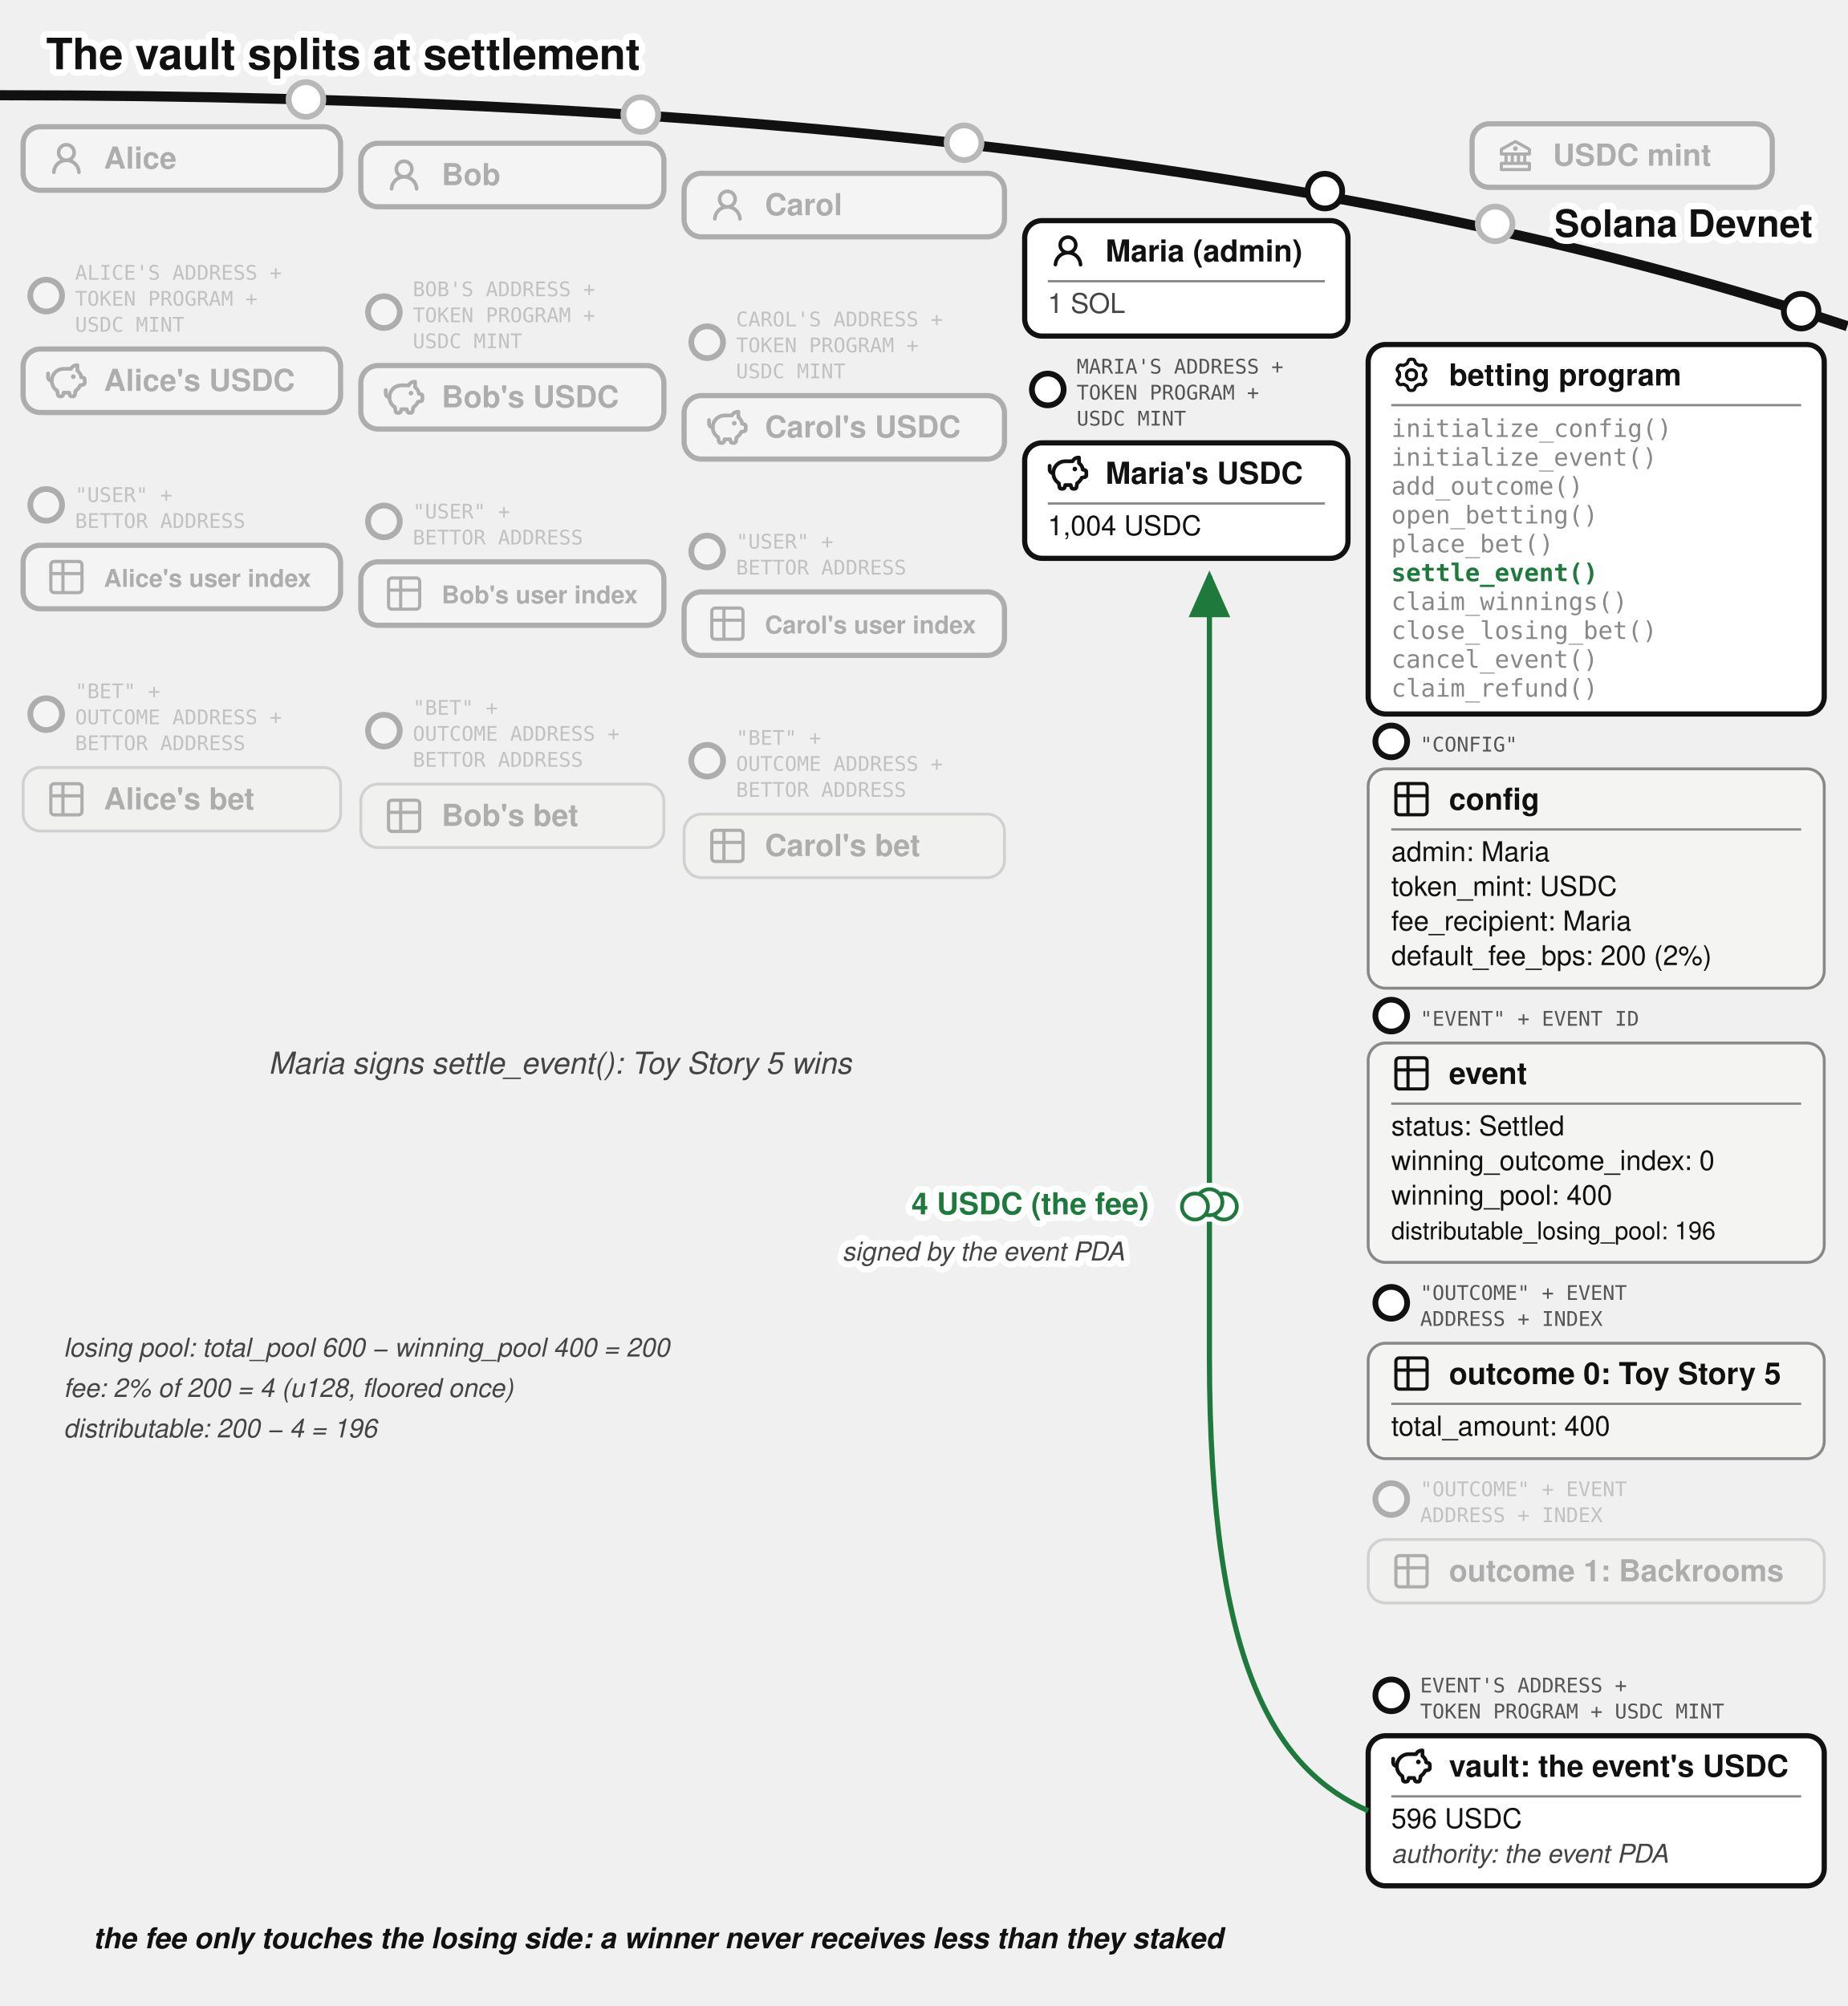
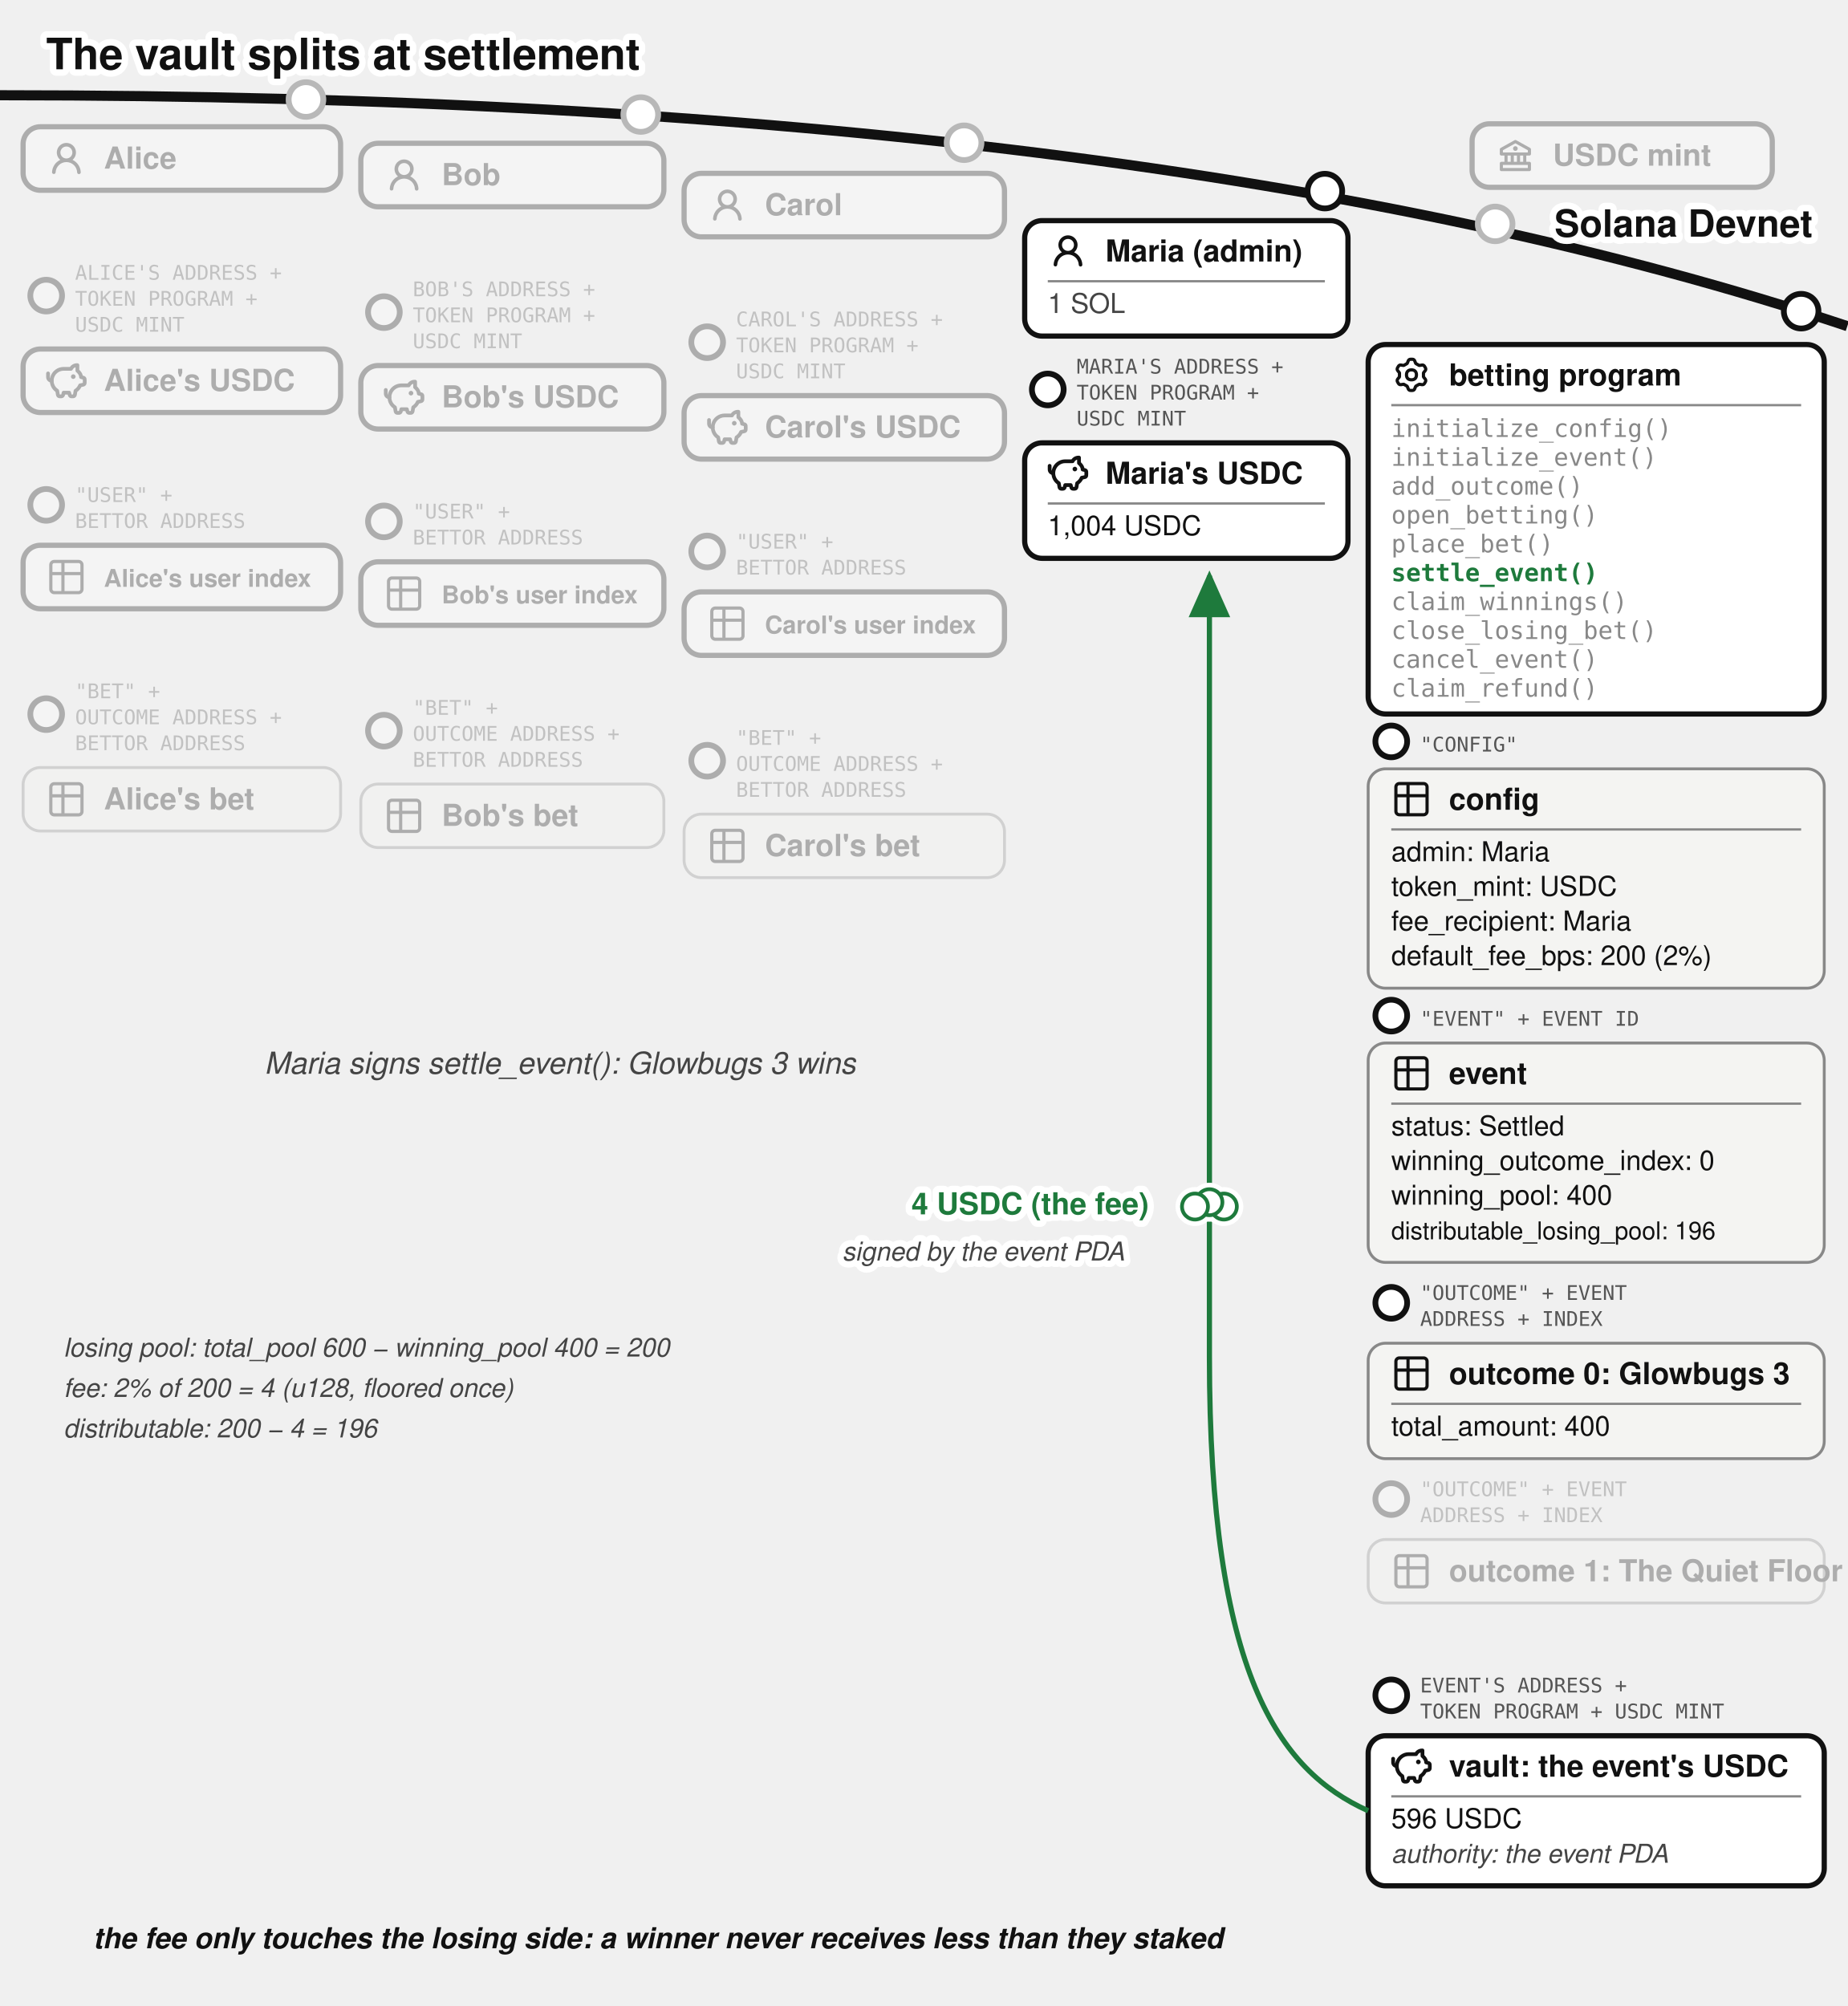
<svg xmlns="http://www.w3.org/2000/svg" viewBox="0 0 640 695" font-family="'Denim INK', Helvetica, Arial, sans-serif" fill="#111">
  <text stroke="#fff" stroke-width="4.5" paint-order="stroke" stroke-linejoin="round" x="16" y="24" font-size="15" font-weight="bold">The vault splits at settlement</text>
  <defs>
    <marker id="betting-settle-arr" markerWidth="9" markerHeight="8" refX="8" refY="4" orient="auto">
      <path d="M0,0 L9,4 L0,8 z" fill="#1e7a3c" />
    </marker>
    <marker id="betting-settle-arr-g" markerWidth="9" markerHeight="8" refX="8" refY="4" orient="auto">
      <path d="M0,0 L9,4 L0,8 z" fill="#777" />
    </marker>
  </defs>
  <path d="M 0,33 Q 400,33 640,113" fill="none" stroke="#111" stroke-width="3.5" />
  <text stroke="#fff" stroke-width="4.5" paint-order="stroke" stroke-linejoin="round" x="628" y="82" font-size="13" font-weight="bold" fill="#111" text-anchor="end">Solana Devnet</text>
  <circle cx="518" cy="77.573" r="7" fill="#fff" />
  <g opacity="0.3">
    <circle cx="518" cy="77.573" r="6" fill="#fff" stroke="#111" stroke-width="2" />
    <rect x="510" y="42.893" width="104" height="22" rx="6" fill="#fff" stroke="#111" stroke-width="1.8" />
    <g transform="translate(518,46.8932)">
      <g transform="translate(0.52,0.519) scale(0.54)" fill="#111">
        <path d="m21.49 7.13l-9-5a.99.99 0 0 0-.97 0l-9.01 5C2.19 7.31 2 7.64 2 8v3c0 .55.45 1 1 1h2v4H3c-.55 0-1 .45-1 1v4c0 .55.45 1 1 1h18c.55 0 1-.45 1-1v-4c0-.55-.45-1-1-1h-2v-4h2c.55 0 1-.45 1-1V8a1 1 0 0 0-.51-.87M7 12h2v4H7zm6 0v4h-2v-4zm7 6v2H4v-2zm-3-2h-2v-4h2zm3-6H4V8.59l8-4.44l8 4.44z" />
        <path d="M12 6a1.5 1.5 0 1 0 0 3a1.5 1.5 0 1 0 0-3" />
      </g>
    </g>
    <text x="538" y="57.39" font-size="10.5" font-weight="bold">USDC mint</text>
  </g>
  <circle cx="106" cy="34.484" r="7" fill="#fff" />
  <g opacity="0.3">
    <circle cx="106" cy="34.484" r="6" fill="#fff" stroke="#111" stroke-width="2" />
    <rect x="8" y="43.917" width="110" height="22" rx="6" fill="#fff" stroke="#111" stroke-width="1.8" />
    <g transform="translate(16,47.9168)">
      <g transform="translate(0.36,0.767) scale(0.8301)" fill="#111">
        <path d="M10.561 8.073a6 6 0 0 1 3.432 5.142a.75.75 0 1 1-1.498.07a4.5 4.5 0 0 0-8.99 0a.75.75 0 0 1-1.498-.07a6 6 0 0 1 3.431-5.142a3.999 3.999 0 1 1 5.123 0M10.5 5a2.5 2.5 0 1 0-5 0a2.5 2.5 0 0 0 5 0" />
      </g>
    </g>
    <text x="36" y="58.42" font-size="10.5" font-weight="bold">Alice</text>
  </g>
  <g opacity="0.3">
    <circle cx="16" cy="102.417" r="5.5" fill="#fff" stroke="#111" stroke-width="2" />
    <text x="26" y="96.917" font-size="7" font-family="'DejaVu Sans Mono', monospace" fill="#555">ALICE'S ADDRESS +</text>
    <text x="26" y="105.917" font-size="7" font-family="'DejaVu Sans Mono', monospace" fill="#555">TOKEN PROGRAM +</text>
    <text x="26" y="114.917" font-size="7" font-family="'DejaVu Sans Mono', monospace" fill="#555">USDC MINT</text>
    <rect x="8" y="120.917" width="110" height="22" rx="6" fill="#fff" stroke="#111" stroke-width="1.8" />
    <g transform="translate(16,124.917)">
      <g transform="translate(-0.624,-0.624) scale(0.6353)" fill="none" stroke="#111" stroke-linecap="round" stroke-linejoin="round" stroke-width="2.047">
        <path d="M14.5 5.5h-4A6.5 6.5 0 0 0 7 17.478l.288 1.738c.07.423.105.635.202.798a1 1 0 0 0 .49.416c.178.07.392.07.822.07c.397 0 .596 0 .764-.062a1 1 0 0 0 .479-.374c.1-.148.15-.34.246-.727l.209-.837h3l.21.837c.096.386.144.58.245.727a1 1 0 0 0 .479.374c.168.062.367.062.764.062c.43 0 .644 0 .821-.07a1 1 0 0 0 .49-.416c.098-.163.133-.375.203-.798L17 17.478a6.5 6.5 0 0 0 2.502-2.978l.89-.178c.77-.154 1.155-.231 1.381-.508c.227-.276.227-.669.227-1.453v-.3c0-.75 0-1.124-.212-1.396c-.212-.27-.575-.362-1.303-.544L20 10c0-1.5-1.167-2.833-2-3.5v-3h-.264c-1.37 0-2.623.774-3.236 2" />
        <path d="M15.875 9.75h-.125m.25 0a.25.25 0 1 1-.5 0a.25.25 0 0 1 .5 0M2 8v2a2 2 0 0 0 2 2" />
      </g>
    </g>
    <text x="36" y="135.42" font-size="10.5" font-weight="bold">Alice's USDC</text>
  </g>
  <g opacity="0.3">
    <circle cx="16" cy="174.917" r="5.5" fill="#fff" stroke="#111" stroke-width="2" />
    <text x="26" y="173.917" font-size="7" font-family="'DejaVu Sans Mono', monospace" fill="#555">"USER" +</text>
    <text x="26" y="182.917" font-size="7" font-family="'DejaVu Sans Mono', monospace" fill="#555">BETTOR ADDRESS</text>
    <rect x="8" y="188.917" width="110" height="22" rx="6" fill="#fff" stroke="#111" stroke-width="1.8" />
    <g transform="translate(16,192.917)">
      <g transform="translate(-0.195,-0.195) scale(0.6)" fill="none" stroke="#111" stroke-linecap="round" stroke-linejoin="round" stroke-width="1.843">
        <path d="M3 5a2 2 0 0 1 2-2h14a2 2 0 0 1 2 2v14a2 2 0 0 1-2 2H5a2 2 0 0 1-2-2zm0 5h18M10 3v18" />
      </g>
    </g>
    <text x="36" y="203.317" font-size="8.5" font-weight="bold">Alice's user index</text>
  </g>
  <g opacity="0.3">
    <circle cx="16" cy="247.417" r="5.5" fill="#fff" stroke="#111" stroke-width="2" />
    <text x="26" y="241.917" font-size="7" font-family="'DejaVu Sans Mono', monospace" fill="#555">"BET" +</text>
    <text x="26" y="250.917" font-size="7" font-family="'DejaVu Sans Mono', monospace" fill="#555">OUTCOME ADDRESS +</text>
    <text x="26" y="259.917" font-size="7" font-family="'DejaVu Sans Mono', monospace" fill="#555">BETTOR ADDRESS</text>
    <rect x="8" y="265.917" width="110" height="22" rx="6" fill="#f4f4f2" stroke="#888" />
    <g transform="translate(16,269.917)">
      <g transform="translate(-0.195,-0.195) scale(0.6)" fill="none" stroke="#111" stroke-linecap="round" stroke-linejoin="round" stroke-width="1.843">
        <path d="M3 5a2 2 0 0 1 2-2h14a2 2 0 0 1 2 2v14a2 2 0 0 1-2 2H5a2 2 0 0 1-2-2zm0 5h18M10 3v18" />
      </g>
    </g>
    <text x="36" y="280.42" font-size="10.5" font-weight="bold">Alice's bet</text>
  </g>
  <circle cx="222" cy="39.684" r="7" fill="#fff" />
  <g opacity="0.3">
    <circle cx="222" cy="39.684" r="6" fill="#fff" stroke="#111" stroke-width="2" />
    <rect x="125" y="49.644" width="105" height="22" rx="6" fill="#fff" stroke="#111" stroke-width="1.8" />
    <g transform="translate(133,53.6439)">
      <g transform="translate(0.36,0.767) scale(0.8301)" fill="#111">
        <path d="M10.561 8.073a6 6 0 0 1 3.432 5.142a.75.75 0 1 1-1.498.07a4.5 4.5 0 0 0-8.99 0a.75.75 0 0 1-1.498-.07a6 6 0 0 1 3.431-5.142a3.999 3.999 0 1 1 5.123 0M10.5 5a2.5 2.5 0 1 0-5 0a2.5 2.5 0 0 0 5 0" />
      </g>
    </g>
    <text x="153" y="64.14" font-size="10.5" font-weight="bold">Bob</text>
  </g>
  <g opacity="0.3">
    <circle cx="133" cy="108.144" r="5.5" fill="#fff" stroke="#111" stroke-width="2" />
    <text x="143" y="102.644" font-size="7" font-family="'DejaVu Sans Mono', monospace" fill="#555">BOB'S ADDRESS +</text>
    <text x="143" y="111.644" font-size="7" font-family="'DejaVu Sans Mono', monospace" fill="#555">TOKEN PROGRAM +</text>
    <text x="143" y="120.644" font-size="7" font-family="'DejaVu Sans Mono', monospace" fill="#555">USDC MINT</text>
    <rect x="125" y="126.644" width="105" height="22" rx="6" fill="#fff" stroke="#111" stroke-width="1.8" />
    <g transform="translate(133,130.644)">
      <g transform="translate(-0.624,-0.624) scale(0.6353)" fill="none" stroke="#111" stroke-linecap="round" stroke-linejoin="round" stroke-width="2.047">
        <path d="M14.5 5.5h-4A6.5 6.5 0 0 0 7 17.478l.288 1.738c.07.423.105.635.202.798a1 1 0 0 0 .49.416c.178.07.392.07.822.07c.397 0 .596 0 .764-.062a1 1 0 0 0 .479-.374c.1-.148.15-.34.246-.727l.209-.837h3l.21.837c.096.386.144.58.245.727a1 1 0 0 0 .479.374c.168.062.367.062.764.062c.43 0 .644 0 .821-.07a1 1 0 0 0 .49-.416c.098-.163.133-.375.203-.798L17 17.478a6.5 6.5 0 0 0 2.502-2.978l.89-.178c.77-.154 1.155-.231 1.381-.508c.227-.276.227-.669.227-1.453v-.3c0-.75 0-1.124-.212-1.396c-.212-.27-.575-.362-1.303-.544L20 10c0-1.5-1.167-2.833-2-3.5v-3h-.264c-1.37 0-2.623.774-3.236 2" />
        <path d="M15.875 9.75h-.125m.25 0a.25.25 0 1 1-.5 0a.25.25 0 0 1 .5 0M2 8v2a2 2 0 0 0 2 2" />
      </g>
    </g>
    <text x="153" y="141.14" font-size="10.5" font-weight="bold">Bob's USDC</text>
  </g>
  <g opacity="0.3">
    <circle cx="133" cy="180.644" r="5.5" fill="#fff" stroke="#111" stroke-width="2" />
    <text x="143" y="179.644" font-size="7" font-family="'DejaVu Sans Mono', monospace" fill="#555">"USER" +</text>
    <text x="143" y="188.644" font-size="7" font-family="'DejaVu Sans Mono', monospace" fill="#555">BETTOR ADDRESS</text>
    <rect x="125" y="194.644" width="105" height="22" rx="6" fill="#fff" stroke="#111" stroke-width="1.8" />
    <g transform="translate(133,198.644)">
      <g transform="translate(-0.195,-0.195) scale(0.6)" fill="none" stroke="#111" stroke-linecap="round" stroke-linejoin="round" stroke-width="1.843">
        <path d="M3 5a2 2 0 0 1 2-2h14a2 2 0 0 1 2 2v14a2 2 0 0 1-2 2H5a2 2 0 0 1-2-2zm0 5h18M10 3v18" />
      </g>
    </g>
    <text x="153" y="209.044" font-size="8.5" font-weight="bold">Bob's user index</text>
  </g>
  <g opacity="0.3">
    <circle cx="133" cy="253.144" r="5.5" fill="#fff" stroke="#111" stroke-width="2" />
    <text x="143" y="247.644" font-size="7" font-family="'DejaVu Sans Mono', monospace" fill="#555">"BET" +</text>
    <text x="143" y="256.644" font-size="7" font-family="'DejaVu Sans Mono', monospace" fill="#555">OUTCOME ADDRESS +</text>
    <text x="143" y="265.644" font-size="7" font-family="'DejaVu Sans Mono', monospace" fill="#555">BETTOR ADDRESS</text>
    <rect x="125" y="271.644" width="105" height="22" rx="6" fill="#f4f4f2" stroke="#888" />
    <g transform="translate(133,275.644)">
      <g transform="translate(-0.195,-0.195) scale(0.6)" fill="none" stroke="#111" stroke-linecap="round" stroke-linejoin="round" stroke-width="1.843">
        <path d="M3 5a2 2 0 0 1 2-2h14a2 2 0 0 1 2 2v14a2 2 0 0 1-2 2H5a2 2 0 0 1-2-2zm0 5h18M10 3v18" />
      </g>
    </g>
    <text x="153" y="286.14" font-size="10.5" font-weight="bold">Bob's bet</text>
  </g>
  <circle cx="334" cy="49.454" r="7" fill="#fff" />
  <g opacity="0.3">
    <circle cx="334" cy="49.454" r="6" fill="#fff" stroke="#111" stroke-width="2" />
    <rect x="237" y="60.062" width="111" height="22" rx="6" fill="#fff" stroke="#111" stroke-width="1.8" />
    <g transform="translate(245,64.0617)">
      <g transform="translate(0.36,0.767) scale(0.8301)" fill="#111">
        <path d="M10.561 8.073a6 6 0 0 1 3.432 5.142a.75.75 0 1 1-1.498.07a4.5 4.5 0 0 0-8.99 0a.75.75 0 0 1-1.498-.07a6 6 0 0 1 3.431-5.142a3.999 3.999 0 1 1 5.123 0M10.5 5a2.5 2.5 0 1 0-5 0a2.5 2.5 0 0 0 5 0" />
      </g>
    </g>
    <text x="265" y="74.56" font-size="10.5" font-weight="bold">Carol</text>
  </g>
  <g opacity="0.3">
    <circle cx="245" cy="118.562" r="5.5" fill="#fff" stroke="#111" stroke-width="2" />
    <text x="255" y="113.062" font-size="7" font-family="'DejaVu Sans Mono', monospace" fill="#555">CAROL'S ADDRESS +</text>
    <text x="255" y="122.062" font-size="7" font-family="'DejaVu Sans Mono', monospace" fill="#555">TOKEN PROGRAM +</text>
    <text x="255" y="131.062" font-size="7" font-family="'DejaVu Sans Mono', monospace" fill="#555">USDC MINT</text>
    <rect x="237" y="137.062" width="111" height="22" rx="6" fill="#fff" stroke="#111" stroke-width="1.8" />
    <g transform="translate(245,141.062)">
      <g transform="translate(-0.624,-0.624) scale(0.6353)" fill="none" stroke="#111" stroke-linecap="round" stroke-linejoin="round" stroke-width="2.047">
        <path d="M14.5 5.5h-4A6.5 6.5 0 0 0 7 17.478l.288 1.738c.07.423.105.635.202.798a1 1 0 0 0 .49.416c.178.07.392.07.822.07c.397 0 .596 0 .764-.062a1 1 0 0 0 .479-.374c.1-.148.15-.34.246-.727l.209-.837h3l.21.837c.096.386.144.58.245.727a1 1 0 0 0 .479.374c.168.062.367.062.764.062c.43 0 .644 0 .821-.07a1 1 0 0 0 .49-.416c.098-.163.133-.375.203-.798L17 17.478a6.5 6.5 0 0 0 2.502-2.978l.89-.178c.77-.154 1.155-.231 1.381-.508c.227-.276.227-.669.227-1.453v-.3c0-.75 0-1.124-.212-1.396c-.212-.27-.575-.362-1.303-.544L20 10c0-1.5-1.167-2.833-2-3.5v-3h-.264c-1.37 0-2.623.774-3.236 2" />
        <path d="M15.875 9.75h-.125m.25 0a.25.25 0 1 1-.5 0a.25.25 0 0 1 .5 0M2 8v2a2 2 0 0 0 2 2" />
      </g>
    </g>
    <text x="265" y="151.56" font-size="10.5" font-weight="bold">Carol's USDC</text>
  </g>
  <g opacity="0.3">
    <circle cx="245" cy="191.062" r="5.5" fill="#fff" stroke="#111" stroke-width="2" />
    <text x="255" y="190.062" font-size="7" font-family="'DejaVu Sans Mono', monospace" fill="#555">"USER" +</text>
    <text x="255" y="199.062" font-size="7" font-family="'DejaVu Sans Mono', monospace" fill="#555">BETTOR ADDRESS</text>
    <rect x="237" y="205.062" width="111" height="22" rx="6" fill="#fff" stroke="#111" stroke-width="1.8" />
    <g transform="translate(245,209.062)">
      <g transform="translate(-0.195,-0.195) scale(0.6)" fill="none" stroke="#111" stroke-linecap="round" stroke-linejoin="round" stroke-width="1.843">
        <path d="M3 5a2 2 0 0 1 2-2h14a2 2 0 0 1 2 2v14a2 2 0 0 1-2 2H5a2 2 0 0 1-2-2zm0 5h18M10 3v18" />
      </g>
    </g>
    <text x="265" y="219.462" font-size="8.5" font-weight="bold">Carol's user index</text>
  </g>
  <g opacity="0.3">
    <circle cx="245" cy="263.562" r="5.5" fill="#fff" stroke="#111" stroke-width="2" />
    <text x="255" y="258.062" font-size="7" font-family="'DejaVu Sans Mono', monospace" fill="#555">"BET" +</text>
    <text x="255" y="267.062" font-size="7" font-family="'DejaVu Sans Mono', monospace" fill="#555">OUTCOME ADDRESS +</text>
    <text x="255" y="276.062" font-size="7" font-family="'DejaVu Sans Mono', monospace" fill="#555">BETTOR ADDRESS</text>
    <rect x="237" y="282.062" width="111" height="22" rx="6" fill="#f4f4f2" stroke="#888" />
    <g transform="translate(245,286.062)">
      <g transform="translate(-0.195,-0.195) scale(0.6)" fill="none" stroke="#111" stroke-linecap="round" stroke-linejoin="round" stroke-width="1.843">
        <path d="M3 5a2 2 0 0 1 2-2h14a2 2 0 0 1 2 2v14a2 2 0 0 1-2 2H5a2 2 0 0 1-2-2zm0 5h18M10 3v18" />
      </g>
    </g>
    <text x="265" y="296.56" font-size="10.5" font-weight="bold">Carol's bet</text>
  </g>
  <g>
    <circle cx="459" cy="66.212" r="6" fill="#fff" stroke="#111" stroke-width="2" />
    <rect x="355" y="76.436" width="112" height="40" rx="6" fill="#fff" stroke="#111" stroke-width="1.8" />
    <g transform="translate(363,79.9364)">
      <g transform="translate(0.36,0.767) scale(0.8301)" fill="#111">
        <path d="M10.561 8.073a6 6 0 0 1 3.432 5.142a.75.75 0 1 1-1.498.07a4.5 4.5 0 0 0-8.99 0a.75.75 0 0 1-1.498-.07a6 6 0 0 1 3.431-5.142a3.999 3.999 0 1 1 5.123 0M10.5 5a2.5 2.5 0 1 0-5 0a2.5 2.5 0 0 0 5 0" />
      </g>
    </g>
    <text x="383" y="90.611" font-size="10.5" font-weight="bold">Maria (admin)</text>
    <line x1="363" y1="97.436" x2="459" y2="97.436" stroke="#888" stroke-width="0.8" />
    <text x="363" y="108.436" font-size="9.5" fill="#444">1 SOL</text>
  </g>
  <g>
    <circle cx="363" cy="134.936" r="5.5" fill="#fff" stroke="#111" stroke-width="2" />
    <text x="373" y="129.436" font-size="7" font-family="'DejaVu Sans Mono', monospace" fill="#555">MARIA'S ADDRESS +</text>
    <text x="373" y="138.436" font-size="7" font-family="'DejaVu Sans Mono', monospace" fill="#555">TOKEN PROGRAM +</text>
    <text x="373" y="147.436" font-size="7" font-family="'DejaVu Sans Mono', monospace" fill="#555">USDC MINT</text>
    <rect x="355" y="153.436" width="112" height="40" rx="6" fill="#fff" stroke="#111" stroke-width="1.8" />
    <g transform="translate(363,156.936)">
      <g transform="translate(-0.624,-0.624) scale(0.6353)" fill="none" stroke="#111" stroke-linecap="round" stroke-linejoin="round" stroke-width="2.047">
        <path d="M14.5 5.5h-4A6.5 6.5 0 0 0 7 17.478l.288 1.738c.07.423.105.635.202.798a1 1 0 0 0 .49.416c.178.07.392.07.822.07c.397 0 .596 0 .764-.062a1 1 0 0 0 .479-.374c.1-.148.15-.34.246-.727l.209-.837h3l.21.837c.096.386.144.58.245.727a1 1 0 0 0 .479.374c.168.062.367.062.764.062c.43 0 .644 0 .821-.07a1 1 0 0 0 .49-.416c.098-.163.133-.375.203-.798L17 17.478a6.5 6.5 0 0 0 2.502-2.978l.89-.178c.77-.154 1.155-.231 1.381-.508c.227-.276.227-.669.227-1.453v-.3c0-.75 0-1.124-.212-1.396c-.212-.27-.575-.362-1.303-.544L20 10c0-1.5-1.167-2.833-2-3.5v-3h-.264c-1.37 0-2.623.774-3.236 2" />
        <path d="M15.875 9.75h-.125m.25 0a.25.25 0 1 1-.5 0a.25.25 0 0 1 .5 0M2 8v2a2 2 0 0 0 2 2" />
      </g>
    </g>
    <text x="383" y="167.611" font-size="10.5" font-weight="bold">Maria's USDC</text>
    <line x1="363" y1="174.436" x2="459" y2="174.436" stroke="#888" stroke-width="0.8" />
    <text x="363" y="185.436" font-size="9.5">1,004 USDC</text>
  </g>
  <g>
    <circle cx="624" cy="107.812" r="6" fill="#fff" stroke="#111" stroke-width="2" />
    <rect x="474" y="119.37" width="158" height="128" rx="6" fill="#fff" stroke="#111" stroke-width="1.8" />
    <g transform="translate(482,122.87)">
      <g transform="translate(0.951,0.952) scale(0.864)" fill="none" stroke="#111" stroke-linecap="round" stroke-linejoin="round" stroke-width="1.28">
        <path d="M11.808 7.727c0 .05.017.1.048.14l.667.84a.96.96 0 0 1 .082 1.08l-.392.676a.96.96 0 0 1-.975.47l-1.063-.16a.23.23 0 0 0-.145.027l-1.26.727a.23.23 0 0 0-.096.112l-.392 1a.96.96 0 0 1-.893.611h-.782a.96.96 0 0 1-.893-.61l-.392-1a.23.23 0 0 0-.096-.113L3.967 10.8a.23.23 0 0 0-.145-.028l-1.063.162a.96.96 0 0 1-.976-.47l-.39-.677a.96.96 0 0 1 .08-1.08l.67-.84a.22.22 0 0 0 .05-.14V6.273c0-.05-.018-.1-.05-.14l-.67-.84a.96.96 0 0 1-.08-1.08l.39-.676a.96.96 0 0 1 .976-.47l1.06.16a.23.23 0 0 0 .145-.027l1.262-.73a.23.23 0 0 0 .096-.113l.394-.996A.96.96 0 0 1 6.61.75h.784a.96.96 0 0 1 .893.61l.392.997q.028.075.096.116l1.26.727a.23.23 0 0 0 .145.028l1.062-.162a.96.96 0 0 1 .976.47l.391.677a.96.96 0 0 1-.081 1.08l-.67.84a.22.22 0 0 0-.049.14v1.454Z" />
        <path d="M7 8.996c1.277 0 1.996-.719 1.996-1.996S8.277 5.004 7 5.004S5.004 5.723 5.004 7S5.723 8.996 7 8.996" />
      </g>
    </g>
    <text x="502" y="133.545" font-size="10.5" font-weight="bold">betting program</text>
    <line x1="482" y1="140.37" x2="624" y2="140.37" stroke="#888" stroke-width="0.8" />
    <text x="482" y="151.37" font-size="8.5" font-family="'DejaVu Sans Mono', Menlo, monospace" fill="#888">initialize_config()</text>
    <text x="482" y="161.37" font-size="8.5" font-family="'DejaVu Sans Mono', Menlo, monospace" fill="#888">initialize_event()</text>
    <text x="482" y="171.37" font-size="8.5" font-family="'DejaVu Sans Mono', Menlo, monospace" fill="#888">add_outcome()</text>
    <text x="482" y="181.37" font-size="8.5" font-family="'DejaVu Sans Mono', Menlo, monospace" fill="#888">open_betting()</text>
    <text x="482" y="191.37" font-size="8.5" font-family="'DejaVu Sans Mono', Menlo, monospace" fill="#888">place_bet()</text>
    <text x="482" y="201.37" font-size="8.5" font-family="'DejaVu Sans Mono', Menlo, monospace" font-weight="bold" fill="#1e7a3c">settle_event()</text>
    <text x="482" y="211.37" font-size="8.5" font-family="'DejaVu Sans Mono', Menlo, monospace" fill="#888">claim_winnings()</text>
    <text x="482" y="221.37" font-size="8.5" font-family="'DejaVu Sans Mono', Menlo, monospace" fill="#888">close_losing_bet()</text>
    <text x="482" y="231.37" font-size="8.5" font-family="'DejaVu Sans Mono', Menlo, monospace" fill="#888">cancel_event()</text>
    <text x="482" y="241.37" font-size="8.5" font-family="'DejaVu Sans Mono', Menlo, monospace" fill="#888">claim_refund()</text>
  </g>
  <g>
    <circle cx="482" cy="256.87" r="5.5" fill="#fff" stroke="#111" stroke-width="2" />
    <text x="492" y="260.37" font-size="7" font-family="'DejaVu Sans Mono', monospace" fill="#555">"CONFIG"</text>
    <rect x="474" y="266.37" width="158" height="76" rx="6" fill="#f4f4f2" stroke="#888" />
    <g transform="translate(482,269.87)">
      <g transform="translate(-0.195,-0.195) scale(0.6)" fill="none" stroke="#111" stroke-linecap="round" stroke-linejoin="round" stroke-width="1.843">
        <path d="M3 5a2 2 0 0 1 2-2h14a2 2 0 0 1 2 2v14a2 2 0 0 1-2 2H5a2 2 0 0 1-2-2zm0 5h18M10 3v18" />
      </g>
    </g>
    <text x="502" y="280.545" font-size="10.5" font-weight="bold">config</text>
    <line x1="482" y1="287.37" x2="624" y2="287.37" stroke="#888" stroke-width="0.8" />
    <text x="482" y="298.37" font-size="9.5">admin: Maria</text>
    <text x="482" y="310.37" font-size="9.5">token_mint: USDC</text>
    <text x="482" y="322.37" font-size="9.5">fee_recipient: Maria</text>
    <text x="482" y="334.37" font-size="9.5">default_fee_bps: 200 (2%)</text>
  </g>
  <g>
    <circle cx="482" cy="351.87" r="5.5" fill="#fff" stroke="#111" stroke-width="2" />
    <text x="492" y="355.37" font-size="7" font-family="'DejaVu Sans Mono', monospace" fill="#555">"EVENT" + EVENT ID</text>
    <rect x="474" y="361.37" width="158" height="76" rx="6" fill="#f4f4f2" stroke="#888" />
    <g transform="translate(482,364.87)">
      <g transform="translate(-0.195,-0.195) scale(0.6)" fill="none" stroke="#111" stroke-linecap="round" stroke-linejoin="round" stroke-width="1.843">
        <path d="M3 5a2 2 0 0 1 2-2h14a2 2 0 0 1 2 2v14a2 2 0 0 1-2 2H5a2 2 0 0 1-2-2zm0 5h18M10 3v18" />
      </g>
    </g>
    <text x="502" y="375.545" font-size="10.5" font-weight="bold">event</text>
    <line x1="482" y1="382.37" x2="624" y2="382.37" stroke="#888" stroke-width="0.8" />
    <text x="482" y="393.37" font-size="9.5">status: Settled</text>
    <text x="482" y="405.37" font-size="9.5">winning_outcome_index: 0</text>
    <text x="482" y="417.37" font-size="9.5">winning_pool: 400</text>
    <text x="482" y="429.37" font-size="8.5">distributable_losing_pool: 196</text>
  </g>
  <g>
    <circle cx="482" cy="451.37" r="5.5" fill="#fff" stroke="#111" stroke-width="2" />
    <text x="492" y="450.37" font-size="7" font-family="'DejaVu Sans Mono', monospace" fill="#555">"OUTCOME" + EVENT</text>
    <text x="492" y="459.37" font-size="7" font-family="'DejaVu Sans Mono', monospace" fill="#555">ADDRESS + INDEX</text>
    <rect x="474" y="465.37" width="158" height="40" rx="6" fill="#f4f4f2" stroke="#888" />
    <g transform="translate(482,468.87)">
      <g transform="translate(-0.195,-0.195) scale(0.6)" fill="none" stroke="#111" stroke-linecap="round" stroke-linejoin="round" stroke-width="1.843">
        <path d="M3 5a2 2 0 0 1 2-2h14a2 2 0 0 1 2 2v14a2 2 0 0 1-2 2H5a2 2 0 0 1-2-2zm0 5h18M10 3v18" />
      </g>
    </g>
-     <text x="502" y="479.545" font-size="10.5" font-weight="bold">outcome 0: Toy Story 5</text>
+     <text x="502" y="479.545" font-size="10.5" font-weight="bold">outcome 0: Glowbugs 3</text>
    <line x1="482" y1="486.37" x2="624" y2="486.37" stroke="#888" stroke-width="0.8" />
    <text x="482" y="497.37" font-size="9.5">total_amount: 400</text>
  </g>
  <g opacity="0.3">
    <circle cx="482" cy="519.37" r="5.5" fill="#fff" stroke="#111" stroke-width="2" />
    <text x="492" y="518.37" font-size="7" font-family="'DejaVu Sans Mono', monospace" fill="#555">"OUTCOME" + EVENT</text>
    <text x="492" y="527.37" font-size="7" font-family="'DejaVu Sans Mono', monospace" fill="#555">ADDRESS + INDEX</text>
    <rect x="474" y="533.37" width="158" height="22" rx="6" fill="#f4f4f2" stroke="#888" />
    <g transform="translate(482,537.37)">
      <g transform="translate(-0.195,-0.195) scale(0.6)" fill="none" stroke="#111" stroke-linecap="round" stroke-linejoin="round" stroke-width="1.843">
        <path d="M3 5a2 2 0 0 1 2-2h14a2 2 0 0 1 2 2v14a2 2 0 0 1-2 2H5a2 2 0 0 1-2-2zm0 5h18M10 3v18" />
      </g>
    </g>
-     <text x="502" y="547.87" font-size="10.5" font-weight="bold">outcome 1: Backrooms</text>
+     <text x="502" y="547.87" font-size="10.5" font-weight="bold">outcome 1: The Quiet Floor</text>
  </g>
  <g>
    <circle cx="482" cy="587.37" r="5.5" fill="#fff" stroke="#111" stroke-width="2" />
    <text x="492" y="586.37" font-size="7" font-family="'DejaVu Sans Mono', monospace" fill="#555">EVENT'S ADDRESS +</text>
    <text x="492" y="595.37" font-size="7" font-family="'DejaVu Sans Mono', monospace" fill="#555">TOKEN PROGRAM + USDC MINT</text>
    <rect x="474" y="601.37" width="158" height="52" rx="6" fill="#fff" stroke="#111" stroke-width="1.8" />
    <g transform="translate(482,604.87)">
      <g transform="translate(-0.624,-0.624) scale(0.6353)" fill="none" stroke="#111" stroke-linecap="round" stroke-linejoin="round" stroke-width="2.047">
        <path d="M14.5 5.5h-4A6.5 6.5 0 0 0 7 17.478l.288 1.738c.07.423.105.635.202.798a1 1 0 0 0 .49.416c.178.07.392.07.822.07c.397 0 .596 0 .764-.062a1 1 0 0 0 .479-.374c.1-.148.15-.34.246-.727l.209-.837h3l.21.837c.096.386.144.58.245.727a1 1 0 0 0 .479.374c.168.062.367.062.764.062c.43 0 .644 0 .821-.07a1 1 0 0 0 .49-.416c.098-.163.133-.375.203-.798L17 17.478a6.5 6.5 0 0 0 2.502-2.978l.89-.178c.77-.154 1.155-.231 1.381-.508c.227-.276.227-.669.227-1.453v-.3c0-.75 0-1.124-.212-1.396c-.212-.27-.575-.362-1.303-.544L20 10c0-1.5-1.167-2.833-2-3.5v-3h-.264c-1.37 0-2.623.774-3.236 2" />
        <path d="M15.875 9.75h-.125m.25 0a.25.25 0 1 1-.5 0a.25.25 0 0 1 .5 0M2 8v2a2 2 0 0 0 2 2" />
      </g>
    </g>
    <text x="502" y="615.545" font-size="10.5" font-weight="bold">vault: the event's USDC</text>
    <line x1="482" y1="622.37" x2="624" y2="622.37" stroke="#888" stroke-width="0.8" />
    <text x="482" y="633.37" font-size="9.5">596 USDC</text>
    <text x="482" y="645.37" font-size="9" font-style="italic" fill="#444">authority: the event PDA</text>
  </g>
  <path d="M 474,627.37 C 443,613.37 419,580 419,470 C 419,360 419,260 419,199.436" fill="none" stroke="#1e7a3c" stroke-width="1.8" marker-end="url(#betting-settle-arr)" />
  <text text-anchor="end" stroke="#fff" stroke-width="4.5" paint-order="stroke" stroke-linejoin="round" x="398" y="420.72" font-size="10.5" font-weight="bold" fill="#1e7a3c">4 USDC (the fee)</text>
  <text stroke="#fff" stroke-width="4.5" paint-order="stroke" stroke-linejoin="round" x="389.51" y="436.72" font-size="9" font-style="italic" fill="#444" text-anchor="end">signed by the event PDA</text>
-   <text x="194" y="372" font-size="10.5" fill="#444" font-style="italic" text-anchor="middle">Maria signs settle_event(): Toy Story 5 wins</text>
+   <text x="194" y="372" font-size="10.5" fill="#444" font-style="italic" text-anchor="middle">Maria signs settle_event(): Glowbugs 3 wins</text>
  <text x="22" y="470" font-size="9" fill="#444" font-style="italic">losing pool: total_pool 600 − winning_pool 400 = 200</text>
  <text x="22" y="484" font-size="9" fill="#444" font-style="italic">fee: 2% of 200 = 4 (u128, floored once)</text>
  <text x="22" y="498" font-size="9" fill="#444" font-style="italic">distributable: 200 − 4 = 196</text>
  <text x="228" y="675" font-size="10" font-weight="bold" font-style="italic" text-anchor="middle">the fee only touches the losing side: a winner never receives less than they staked</text>
  <g class="coin" transform="translate(419,416.52)" fill="#fff">
    <g stroke="#fff" stroke-width="4.5">
      <circle cx="5" cy="1.5" r="4.5" />
      <circle cx="0" cy="0" r="4.5" />
      <circle cx="-5" cy="1.5" r="4.5" />
    </g>
    <g stroke="#1e7a3c" stroke-width="1.3">
      <circle cx="5" cy="1.5" r="4.5" />
      <circle cx="0" cy="0" r="4.5" />
      <circle cx="-5" cy="1.5" r="4.5" />
    </g>
  </g>
</svg>
